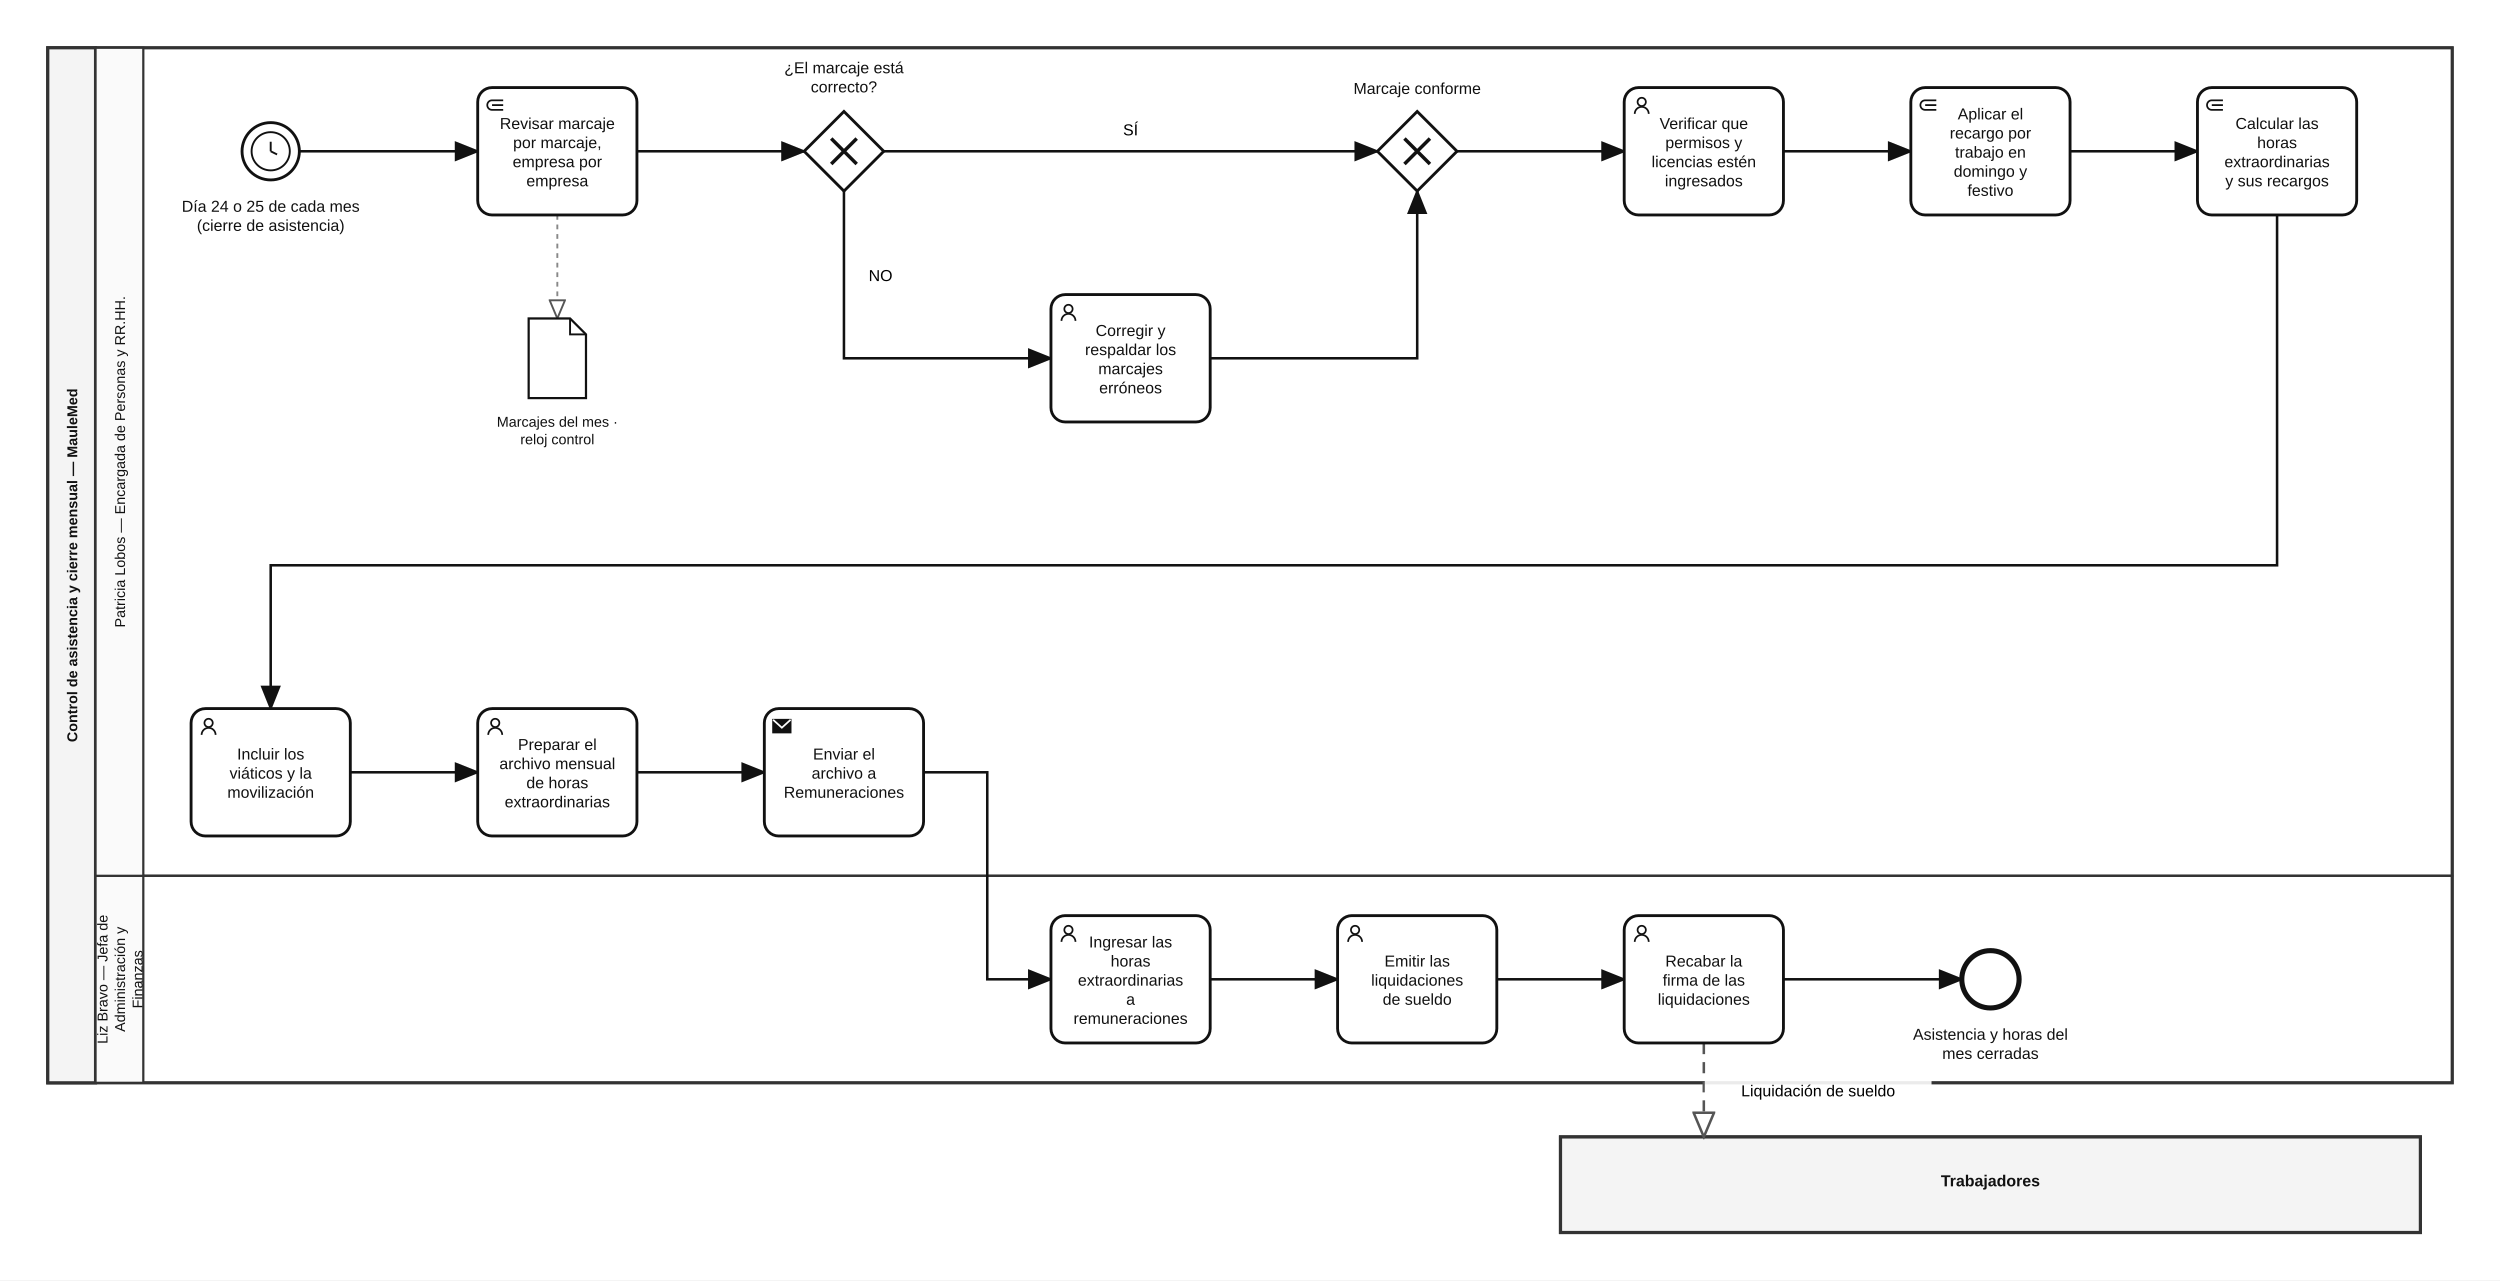
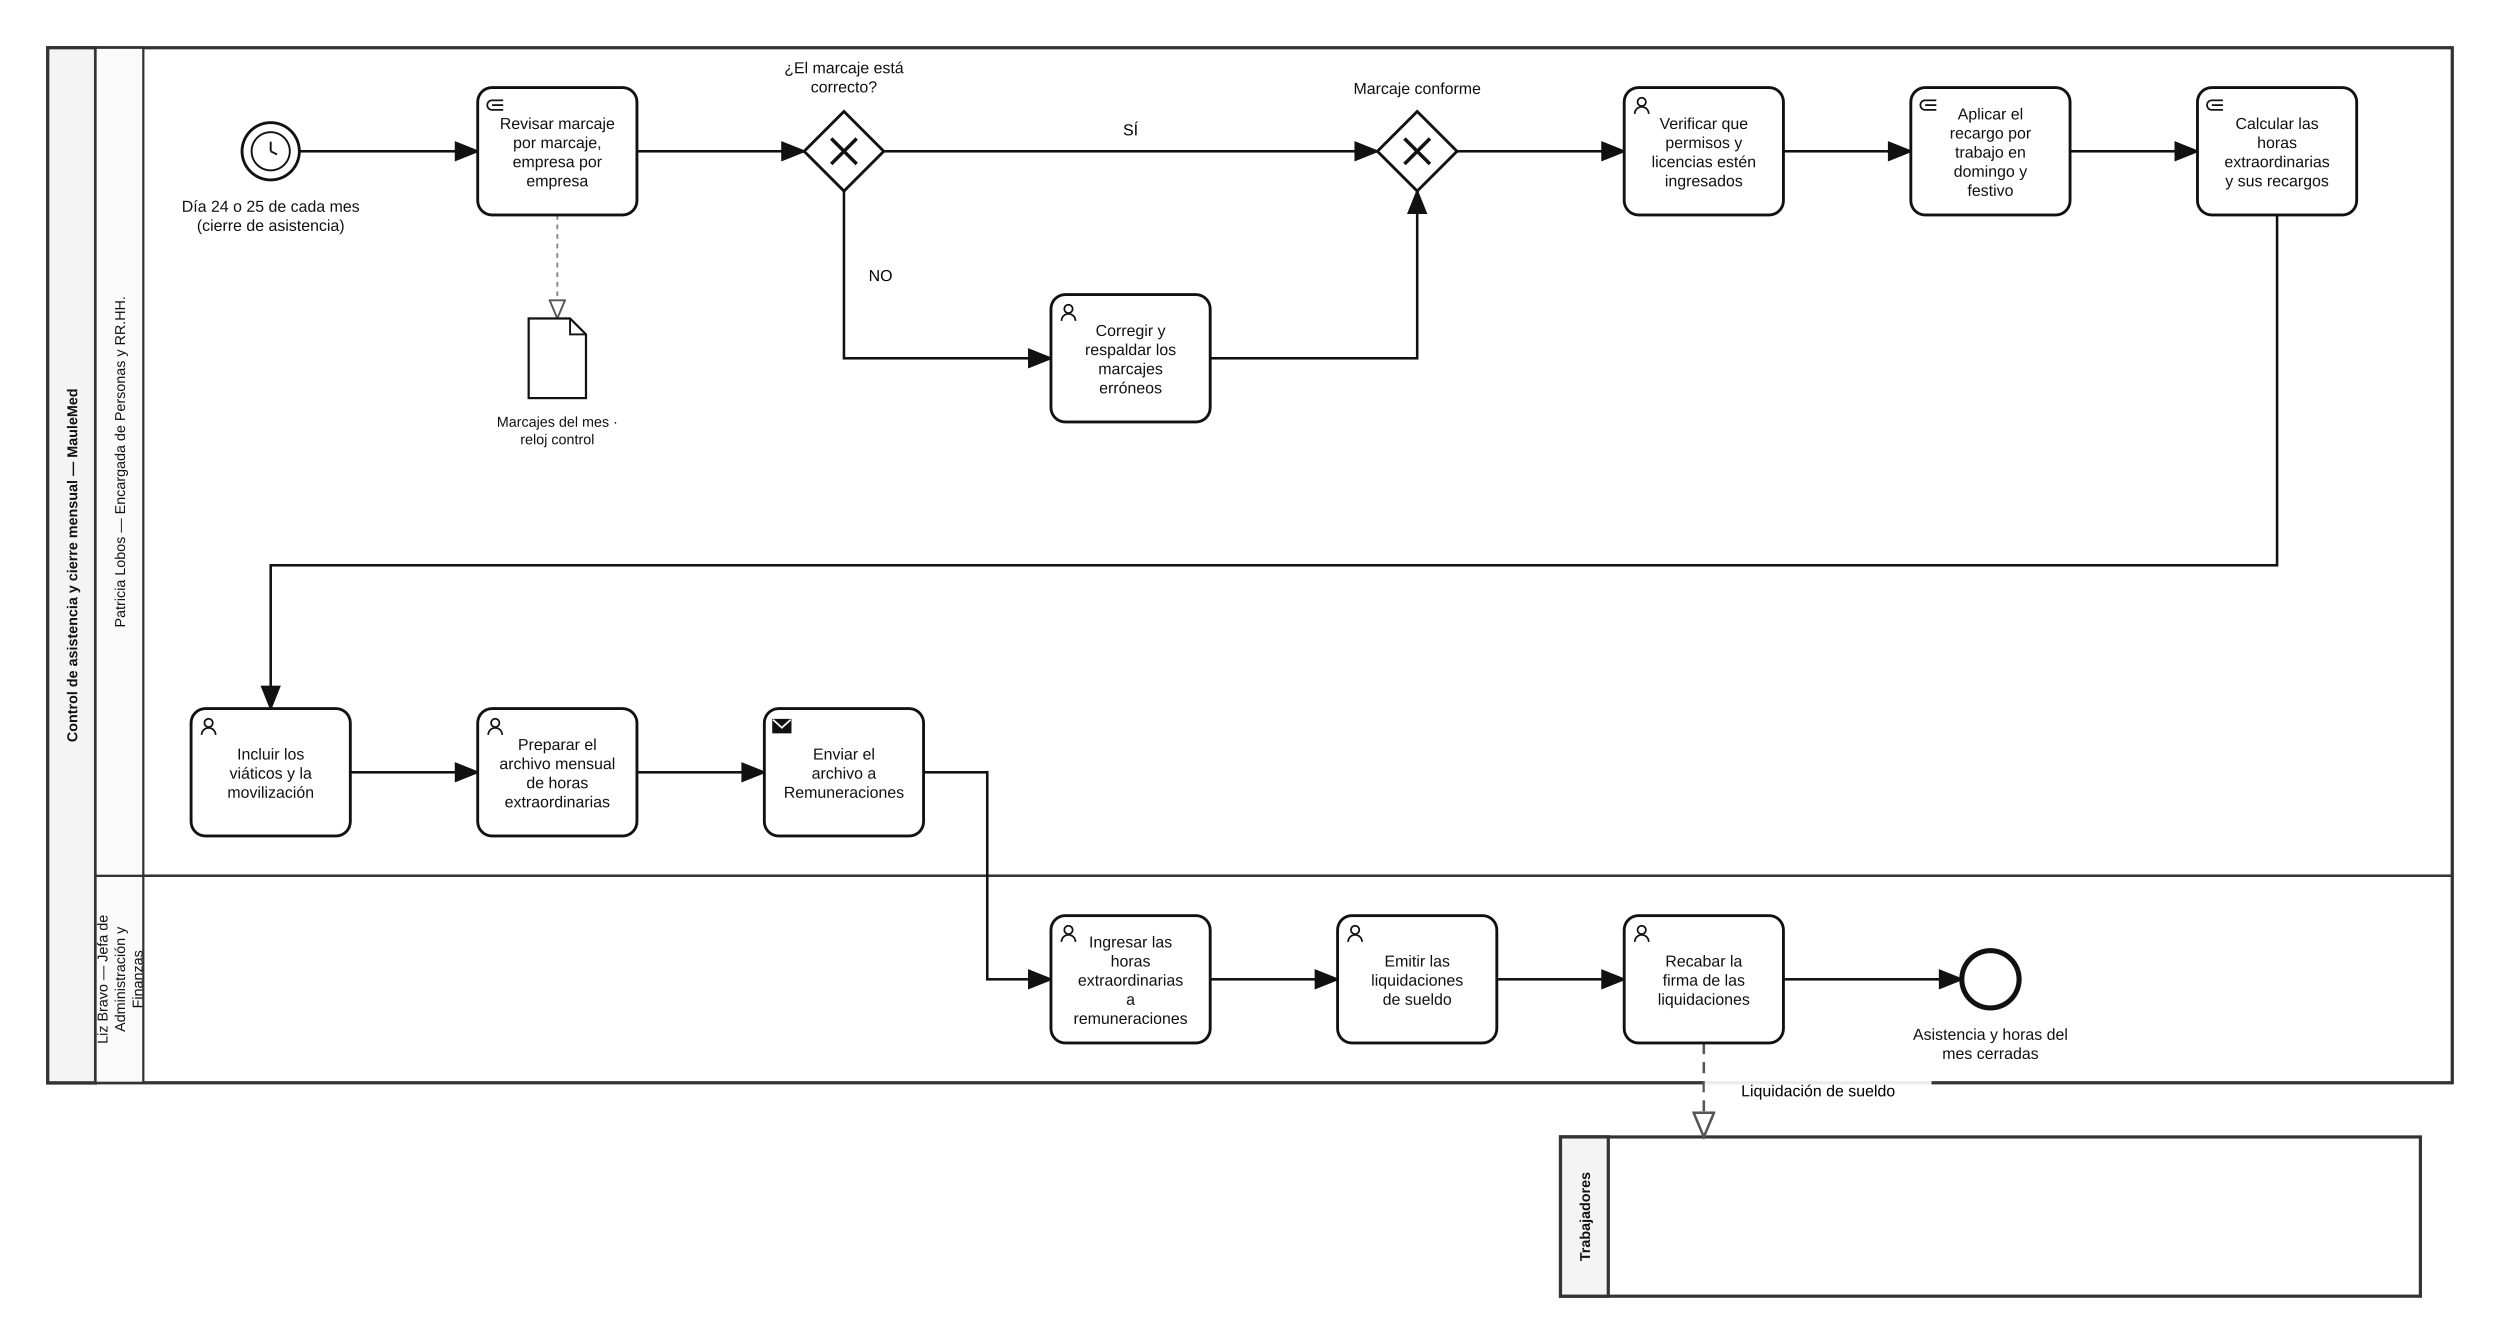
- <svg xmlns="http://www.w3.org/2000/svg" width="1570" height="804" viewBox="0 0 1570 804">
+ <svg xmlns="http://www.w3.org/2000/svg" width="1570" height="844" viewBox="0 0 1570 844">
  <rect width="100%" height="100%" fill="#ffffff" />
  <defs>
    <marker id="sf" markerWidth="10" markerHeight="8" refX="9" refY="4" orient="auto">
      <path d="M0,0 L10,4 L0,8 z" fill="#111" />
    </marker>
    <marker id="mf" markerWidth="11" markerHeight="9" refX="10" refY="4.5" orient="auto">
      <path d="M0.5,0.5 L10,4.5 L0.5,8.5 z" fill="#fff" stroke="#555" stroke-width="1" />
    </marker>
  </defs>
  <rect x="30.0" y="30.0" width="1510.0" height="650.0" fill="#fff" stroke="#333" stroke-width="2" />
  <rect x="30.0" y="30.0" width="30" height="650.0" fill="#f4f4f4" stroke="#333" stroke-width="2" />
  <g transform="translate(45.0,355.0) rotate(-90)">
    <text x="0.0" y="3.5" font-family="Arial,Helvetica,sans-serif" font-size="9" font-weight="bold" text-anchor="middle" fill="#111">Control de asistencia y cierre mensual — MauleMed</text>
  </g>
-   <rect x="980.0" y="714.0" width="540.0" height="60.0" fill="#fff" stroke="#333" stroke-width="2" />
-   <rect x="980.0" y="714.0" width="540.0" height="60.0" fill="#f4f4f4" stroke="#333" stroke-width="2" />
-   <text x="1250.0" y="745.0" font-family="Arial,Helvetica,sans-serif" font-size="10" font-weight="bold" text-anchor="middle" fill="#111">Trabajadores</text>
+   <rect x="980.0" y="714.0" width="540.0" height="100.0" fill="#fff" stroke="#333" stroke-width="2" />
+   <rect x="980.0" y="714.0" width="30" height="100.0" fill="#f4f4f4" stroke="#333" stroke-width="2" />
+   <g transform="translate(995.0,764.0) rotate(-90)">
+     <text x="0.0" y="3.5" font-family="Arial,Helvetica,sans-serif" font-size="9" font-weight="bold" text-anchor="middle" fill="#111">Trabajadores</text>
+   </g>
  <rect x="60.0" y="550.0" width="1480.0" height="130.0" fill="none" stroke="#333" stroke-width="1.4" />
  <rect x="60.0" y="550.0" width="30" height="130.0" fill="#fafafa" stroke="#333" stroke-width="1.4" />
  <g transform="translate(75.0,615.0) rotate(-90)">
    <text x="0.0" y="-7.5" font-family="Arial,Helvetica,sans-serif" font-size="9" font-weight="normal" text-anchor="middle" fill="#111">Liz Bravo — Jefa de</text>
    <text x="0.0" y="3.5" font-family="Arial,Helvetica,sans-serif" font-size="9" font-weight="normal" text-anchor="middle" fill="#111">Administración y</text>
    <text x="0.0" y="14.5" font-family="Arial,Helvetica,sans-serif" font-size="9" font-weight="normal" text-anchor="middle" fill="#111">Finanzas</text>
  </g>
  <rect x="60.0" y="30.0" width="1480.0" height="520.0" fill="none" stroke="#333" stroke-width="1.4" />
  <rect x="60.0" y="30.0" width="30" height="520.0" fill="#fafafa" stroke="#333" stroke-width="1.4" />
  <g transform="translate(75.0,290.0) rotate(-90)">
    <text x="0.0" y="3.5" font-family="Arial,Helvetica,sans-serif" font-size="9" font-weight="normal" text-anchor="middle" fill="#111">Patricia Lobos — Encargada de Personas y RR.HH.</text>
  </g>
  <polyline points="350.0,135.0 350.0,200.0" fill="none" stroke="#888" stroke-width="1.2" stroke-dasharray="3,3" marker-end="url(#mf)" />
  <polyline points="188.0,95.0 300.0,95.0" fill="none" stroke="#111" stroke-width="1.6" marker-end="url(#sf)" />
  <polyline points="400.0,95.0 505.0,95.0" fill="none" stroke="#111" stroke-width="1.6" marker-end="url(#sf)" />
  <polyline points="530.0,120.0 530.0,225.0 660.0,225.0" fill="none" stroke="#111" stroke-width="1.6" marker-end="url(#sf)" />
  <rect x="542.6" y="164.5" width="20.8" height="14" fill="#fff" opacity="0.9" />
  <text x="553.0" y="176.5" font-family="Arial,Helvetica,sans-serif" font-size="10" font-weight="normal" text-anchor="middle" fill="#000">NO</text>
  <polyline points="555.0,95.0 865.0,95.0" fill="none" stroke="#111" stroke-width="1.6" marker-end="url(#sf)" />
  <rect x="699.6" y="73.0" width="20.8" height="14" fill="#fff" opacity="0.9" />
  <text x="710.0" y="85.0" font-family="Arial,Helvetica,sans-serif" font-size="10" font-weight="normal" text-anchor="middle" fill="#000">SÍ</text>
  <polyline points="760.0,225.0 890.0,225.0 890.0,120.0" fill="none" stroke="#111" stroke-width="1.6" marker-end="url(#sf)" />
  <polyline points="915.0,95.0 1020.0,95.0" fill="none" stroke="#111" stroke-width="1.6" marker-end="url(#sf)" />
  <polyline points="1120.0,95.0 1200.0,95.0" fill="none" stroke="#111" stroke-width="1.6" marker-end="url(#sf)" />
  <polyline points="1300.0,95.0 1380.0,95.0" fill="none" stroke="#111" stroke-width="1.6" marker-end="url(#sf)" />
  <polyline points="220.0,485.0 300.0,485.0" fill="none" stroke="#111" stroke-width="1.6" marker-end="url(#sf)" />
  <polyline points="400.0,485.0 480.0,485.0" fill="none" stroke="#111" stroke-width="1.6" marker-end="url(#sf)" />
  <polyline points="580.0,485.0 620.0,485.0 620.0,615.0 660.0,615.0" fill="none" stroke="#111" stroke-width="1.6" marker-end="url(#sf)" />
  <polyline points="760.0,615.0 840.0,615.0" fill="none" stroke="#111" stroke-width="1.6" marker-end="url(#sf)" />
  <polyline points="940.0,615.0 1020.0,615.0" fill="none" stroke="#111" stroke-width="1.6" marker-end="url(#sf)" />
  <polyline points="1120.0,615.0 1232.0,615.0" fill="none" stroke="#111" stroke-width="1.6" marker-end="url(#sf)" />
  <polyline points="1430.0,135.0 1430.0,355.0 170.0,355.0 170.0,445.0" fill="none" stroke="#111" stroke-width="1.6" marker-end="url(#sf)" />
  <polyline points="1070.0,655.0 1070.0,714.0" fill="none" stroke="#555" stroke-width="1.6" stroke-dasharray="7,5" marker-end="url(#mf)" />
  <rect x="1070.6" y="676.5" width="142.4" height="14" fill="#fff" opacity="0.9" />
  <text x="1141.8" y="688.5" font-family="Arial,Helvetica,sans-serif" font-size="10" font-weight="normal" text-anchor="middle" fill="#000">Liquidación de sueldo</text>
  <rect x="300.0" y="445.0" width="100.0" height="80.0" rx="9" ry="9" fill="#fff" stroke="#111" stroke-width="1.8" />
  <circle cx="311.0" cy="454.0" r="2.6" fill="none" stroke="#111" stroke-width="1.1" />
  <path d="M306.6,461.5 a4.4,4.4 0 0 1 8.8,0" fill="none" stroke="#111" stroke-width="1.1" />
  <text x="350.0" y="471.0" font-family="Arial,Helvetica,sans-serif" font-size="10" font-weight="normal" text-anchor="middle" fill="#111">Preparar el</text>
  <text x="350.0" y="483.0" font-family="Arial,Helvetica,sans-serif" font-size="10" font-weight="normal" text-anchor="middle" fill="#111">archivo mensual</text>
  <text x="350.0" y="495.0" font-family="Arial,Helvetica,sans-serif" font-size="10" font-weight="normal" text-anchor="middle" fill="#111">de horas</text>
  <text x="350.0" y="507.0" font-family="Arial,Helvetica,sans-serif" font-size="10" font-weight="normal" text-anchor="middle" fill="#111">extraordinarias</text>
  <rect x="1380.0" y="55.0" width="100.0" height="80.0" rx="9" ry="9" fill="#fff" stroke="#111" stroke-width="1.8" />
  <path d="M1389.0,63.0 h7 M1389.0,66.0 h7 M1389.0,69.0 h7 M1389.0,63.0 a3,3 0 0 0 0,6" fill="none" stroke="#111" stroke-width="1.1" />
  <text x="1430.0" y="81.0" font-family="Arial,Helvetica,sans-serif" font-size="10" font-weight="normal" text-anchor="middle" fill="#111">Calcular las</text>
  <text x="1430.0" y="93.0" font-family="Arial,Helvetica,sans-serif" font-size="10" font-weight="normal" text-anchor="middle" fill="#111">horas</text>
  <text x="1430.0" y="105.0" font-family="Arial,Helvetica,sans-serif" font-size="10" font-weight="normal" text-anchor="middle" fill="#111">extraordinarias</text>
  <text x="1430.0" y="117.0" font-family="Arial,Helvetica,sans-serif" font-size="10" font-weight="normal" text-anchor="middle" fill="#111">y sus recargos</text>
  <rect x="660.0" y="185.0" width="100.0" height="80.0" rx="9" ry="9" fill="#fff" stroke="#111" stroke-width="1.8" />
  <circle cx="671.0" cy="194.0" r="2.6" fill="none" stroke="#111" stroke-width="1.1" />
  <path d="M666.6,201.5 a4.4,4.4 0 0 1 8.8,0" fill="none" stroke="#111" stroke-width="1.1" />
  <text x="710.0" y="211.0" font-family="Arial,Helvetica,sans-serif" font-size="10" font-weight="normal" text-anchor="middle" fill="#111">Corregir y</text>
  <text x="710.0" y="223.0" font-family="Arial,Helvetica,sans-serif" font-size="10" font-weight="normal" text-anchor="middle" fill="#111">respaldar los</text>
  <text x="710.0" y="235.0" font-family="Arial,Helvetica,sans-serif" font-size="10" font-weight="normal" text-anchor="middle" fill="#111">marcajes</text>
  <text x="710.0" y="247.0" font-family="Arial,Helvetica,sans-serif" font-size="10" font-weight="normal" text-anchor="middle" fill="#111">erróneos</text>
  <path d="M332.0,200.0 L358.0,200.0 L368.0,210.0 L368.0,250.0 L332.0,250.0 Z" fill="#fff" stroke="#111" stroke-width="1.4" />
  <path d="M358.0,200.0 L358.0,210.0 L368.0,210.0" fill="none" stroke="#111" stroke-width="1.2" />
  <text x="350.0" y="268.0" font-family="Arial,Helvetica,sans-serif" font-size="9" font-weight="normal" text-anchor="middle" fill="#111">Marcajes del mes ·</text>
  <text x="350.0" y="279.0" font-family="Arial,Helvetica,sans-serif" font-size="9" font-weight="normal" text-anchor="middle" fill="#111">reloj control</text>
  <rect x="840.0" y="575.0" width="100.0" height="80.0" rx="9" ry="9" fill="#fff" stroke="#111" stroke-width="1.8" />
  <circle cx="851.0" cy="584.0" r="2.6" fill="none" stroke="#111" stroke-width="1.1" />
  <path d="M846.6,591.5 a4.4,4.4 0 0 1 8.8,0" fill="none" stroke="#111" stroke-width="1.1" />
  <text x="890.0" y="607.0" font-family="Arial,Helvetica,sans-serif" font-size="10" font-weight="normal" text-anchor="middle" fill="#111">Emitir las</text>
  <text x="890.0" y="619.0" font-family="Arial,Helvetica,sans-serif" font-size="10" font-weight="normal" text-anchor="middle" fill="#111">liquidaciones</text>
  <text x="890.0" y="631.0" font-family="Arial,Helvetica,sans-serif" font-size="10" font-weight="normal" text-anchor="middle" fill="#111">de sueldo</text>
  <circle cx="1250.0" cy="615.0" r="18.0" fill="#fff" stroke="#111" stroke-width="3.2" />
  <text x="1250.0" y="653.0" font-family="Arial,Helvetica,sans-serif" font-size="10" font-weight="normal" text-anchor="middle" fill="#111">Asistencia y horas del</text>
  <text x="1250.0" y="665.0" font-family="Arial,Helvetica,sans-serif" font-size="10" font-weight="normal" text-anchor="middle" fill="#111">mes cerradas</text>
  <rect x="480.0" y="445.0" width="100.0" height="80.0" rx="9" ry="9" fill="#fff" stroke="#111" stroke-width="1.8" />
  <rect x="485.5" y="452.0" width="11" height="8" fill="#111" stroke="#111" stroke-width="1.1" />
  <path d="M485.5,452.0 L491.0,457.0 L496.5,452.0" fill="none" stroke="#fff" stroke-width="1.1" />
  <text x="530.0" y="477.0" font-family="Arial,Helvetica,sans-serif" font-size="10" font-weight="normal" text-anchor="middle" fill="#111">Enviar el</text>
  <text x="530.0" y="489.0" font-family="Arial,Helvetica,sans-serif" font-size="10" font-weight="normal" text-anchor="middle" fill="#111">archivo a</text>
  <text x="530.0" y="501.0" font-family="Arial,Helvetica,sans-serif" font-size="10" font-weight="normal" text-anchor="middle" fill="#111">Remuneraciones</text>
  <rect x="1020.0" y="575.0" width="100.0" height="80.0" rx="9" ry="9" fill="#fff" stroke="#111" stroke-width="1.8" />
  <circle cx="1031.0" cy="584.0" r="2.6" fill="none" stroke="#111" stroke-width="1.1" />
  <path d="M1026.6,591.5 a4.4,4.4 0 0 1 8.8,0" fill="none" stroke="#111" stroke-width="1.1" />
  <text x="1070.0" y="607.0" font-family="Arial,Helvetica,sans-serif" font-size="10" font-weight="normal" text-anchor="middle" fill="#111">Recabar la</text>
  <text x="1070.0" y="619.0" font-family="Arial,Helvetica,sans-serif" font-size="10" font-weight="normal" text-anchor="middle" fill="#111">firma de las</text>
  <text x="1070.0" y="631.0" font-family="Arial,Helvetica,sans-serif" font-size="10" font-weight="normal" text-anchor="middle" fill="#111">liquidaciones</text>
  <polygon points="530.0,70.0 555.0,95.0 530.0,120.0 505.0,95.0" fill="#fff" stroke="#111" stroke-width="1.8" />
  <path d="M522.0,87.0 L538.0,103.0 M538.0,87.0 L522.0,103.0" stroke="#111" stroke-width="2.2" fill="none" />
  <text x="530.0" y="46.0" font-family="Arial,Helvetica,sans-serif" font-size="10" font-weight="normal" text-anchor="middle" fill="#111">¿El marcaje está</text>
  <text x="530.0" y="58.0" font-family="Arial,Helvetica,sans-serif" font-size="10" font-weight="normal" text-anchor="middle" fill="#111">correcto?</text>
  <rect x="660.0" y="575.0" width="100.0" height="80.0" rx="9" ry="9" fill="#fff" stroke="#111" stroke-width="1.8" />
  <circle cx="671.0" cy="584.0" r="2.6" fill="none" stroke="#111" stroke-width="1.1" />
  <path d="M666.6,591.5 a4.4,4.4 0 0 1 8.8,0" fill="none" stroke="#111" stroke-width="1.1" />
  <text x="710.0" y="595.0" font-family="Arial,Helvetica,sans-serif" font-size="10" font-weight="normal" text-anchor="middle" fill="#111">Ingresar las</text>
  <text x="710.0" y="607.0" font-family="Arial,Helvetica,sans-serif" font-size="10" font-weight="normal" text-anchor="middle" fill="#111">horas</text>
  <text x="710.0" y="619.0" font-family="Arial,Helvetica,sans-serif" font-size="10" font-weight="normal" text-anchor="middle" fill="#111">extraordinarias</text>
  <text x="710.0" y="631.0" font-family="Arial,Helvetica,sans-serif" font-size="10" font-weight="normal" text-anchor="middle" fill="#111">a</text>
  <text x="710.0" y="643.0" font-family="Arial,Helvetica,sans-serif" font-size="10" font-weight="normal" text-anchor="middle" fill="#111">remuneraciones</text>
  <polygon points="890.0,70.0 915.0,95.0 890.0,120.0 865.0,95.0" fill="#fff" stroke="#111" stroke-width="1.8" />
  <path d="M882.0,87.0 L898.0,103.0 M898.0,87.0 L882.0,103.0" stroke="#111" stroke-width="2.2" fill="none" />
  <text x="890.0" y="59.0" font-family="Arial,Helvetica,sans-serif" font-size="10" font-weight="normal" text-anchor="middle" fill="#111">Marcaje conforme</text>
  <rect x="1200.0" y="55.0" width="100.0" height="80.0" rx="9" ry="9" fill="#fff" stroke="#111" stroke-width="1.8" />
  <path d="M1209.0,63.0 h7 M1209.0,66.0 h7 M1209.0,69.0 h7 M1209.0,63.0 a3,3 0 0 0 0,6" fill="none" stroke="#111" stroke-width="1.1" />
  <text x="1250.0" y="75.0" font-family="Arial,Helvetica,sans-serif" font-size="10" font-weight="normal" text-anchor="middle" fill="#111">Aplicar el</text>
  <text x="1250.0" y="87.0" font-family="Arial,Helvetica,sans-serif" font-size="10" font-weight="normal" text-anchor="middle" fill="#111">recargo por</text>
  <text x="1250.0" y="99.0" font-family="Arial,Helvetica,sans-serif" font-size="10" font-weight="normal" text-anchor="middle" fill="#111">trabajo en</text>
  <text x="1250.0" y="111.0" font-family="Arial,Helvetica,sans-serif" font-size="10" font-weight="normal" text-anchor="middle" fill="#111">domingo y</text>
  <text x="1250.0" y="123.0" font-family="Arial,Helvetica,sans-serif" font-size="10" font-weight="normal" text-anchor="middle" fill="#111">festivo</text>
  <rect x="300.0" y="55.0" width="100.0" height="80.0" rx="9" ry="9" fill="#fff" stroke="#111" stroke-width="1.8" />
  <path d="M309.0,63.0 h7 M309.0,66.0 h7 M309.0,69.0 h7 M309.0,63.0 a3,3 0 0 0 0,6" fill="none" stroke="#111" stroke-width="1.1" />
  <text x="350.0" y="81.0" font-family="Arial,Helvetica,sans-serif" font-size="10" font-weight="normal" text-anchor="middle" fill="#111">Revisar marcaje</text>
  <text x="350.0" y="93.0" font-family="Arial,Helvetica,sans-serif" font-size="10" font-weight="normal" text-anchor="middle" fill="#111">por marcaje,</text>
  <text x="350.0" y="105.0" font-family="Arial,Helvetica,sans-serif" font-size="10" font-weight="normal" text-anchor="middle" fill="#111">empresa por</text>
  <text x="350.0" y="117.0" font-family="Arial,Helvetica,sans-serif" font-size="10" font-weight="normal" text-anchor="middle" fill="#111">empresa</text>
  <circle cx="170.0" cy="95.0" r="18.0" fill="#fff" stroke="#111" stroke-width="1.8" />
  <circle cx="170.0" cy="95.0" r="12.0" fill="none" stroke="#111" stroke-width="1.2" />
  <path d="M170.0,95.0 L170.0,89.0 M170.0,95.0 L174.0,97.0" stroke="#111" stroke-width="1.2" />
  <text x="170.0" y="133.0" font-family="Arial,Helvetica,sans-serif" font-size="10" font-weight="normal" text-anchor="middle" fill="#111">Día 24 o 25 de cada mes</text>
  <text x="170.0" y="145.0" font-family="Arial,Helvetica,sans-serif" font-size="10" font-weight="normal" text-anchor="middle" fill="#111">(cierre de asistencia)</text>
  <rect x="1020.0" y="55.0" width="100.0" height="80.0" rx="9" ry="9" fill="#fff" stroke="#111" stroke-width="1.8" />
  <circle cx="1031.0" cy="64.0" r="2.6" fill="none" stroke="#111" stroke-width="1.1" />
  <path d="M1026.6,71.5 a4.4,4.4 0 0 1 8.8,0" fill="none" stroke="#111" stroke-width="1.1" />
  <text x="1070.0" y="81.0" font-family="Arial,Helvetica,sans-serif" font-size="10" font-weight="normal" text-anchor="middle" fill="#111">Verificar que</text>
  <text x="1070.0" y="93.0" font-family="Arial,Helvetica,sans-serif" font-size="10" font-weight="normal" text-anchor="middle" fill="#111">permisos y</text>
  <text x="1070.0" y="105.0" font-family="Arial,Helvetica,sans-serif" font-size="10" font-weight="normal" text-anchor="middle" fill="#111">licencias estén</text>
  <text x="1070.0" y="117.0" font-family="Arial,Helvetica,sans-serif" font-size="10" font-weight="normal" text-anchor="middle" fill="#111">ingresados</text>
  <rect x="120.0" y="445.0" width="100.0" height="80.0" rx="9" ry="9" fill="#fff" stroke="#111" stroke-width="1.8" />
  <circle cx="131.0" cy="454.0" r="2.6" fill="none" stroke="#111" stroke-width="1.1" />
  <path d="M126.6,461.5 a4.4,4.4 0 0 1 8.8,0" fill="none" stroke="#111" stroke-width="1.1" />
  <text x="170.0" y="477.0" font-family="Arial,Helvetica,sans-serif" font-size="10" font-weight="normal" text-anchor="middle" fill="#111">Incluir los</text>
  <text x="170.0" y="489.0" font-family="Arial,Helvetica,sans-serif" font-size="10" font-weight="normal" text-anchor="middle" fill="#111">viáticos y la</text>
  <text x="170.0" y="501.0" font-family="Arial,Helvetica,sans-serif" font-size="10" font-weight="normal" text-anchor="middle" fill="#111">movilización</text>
</svg>
